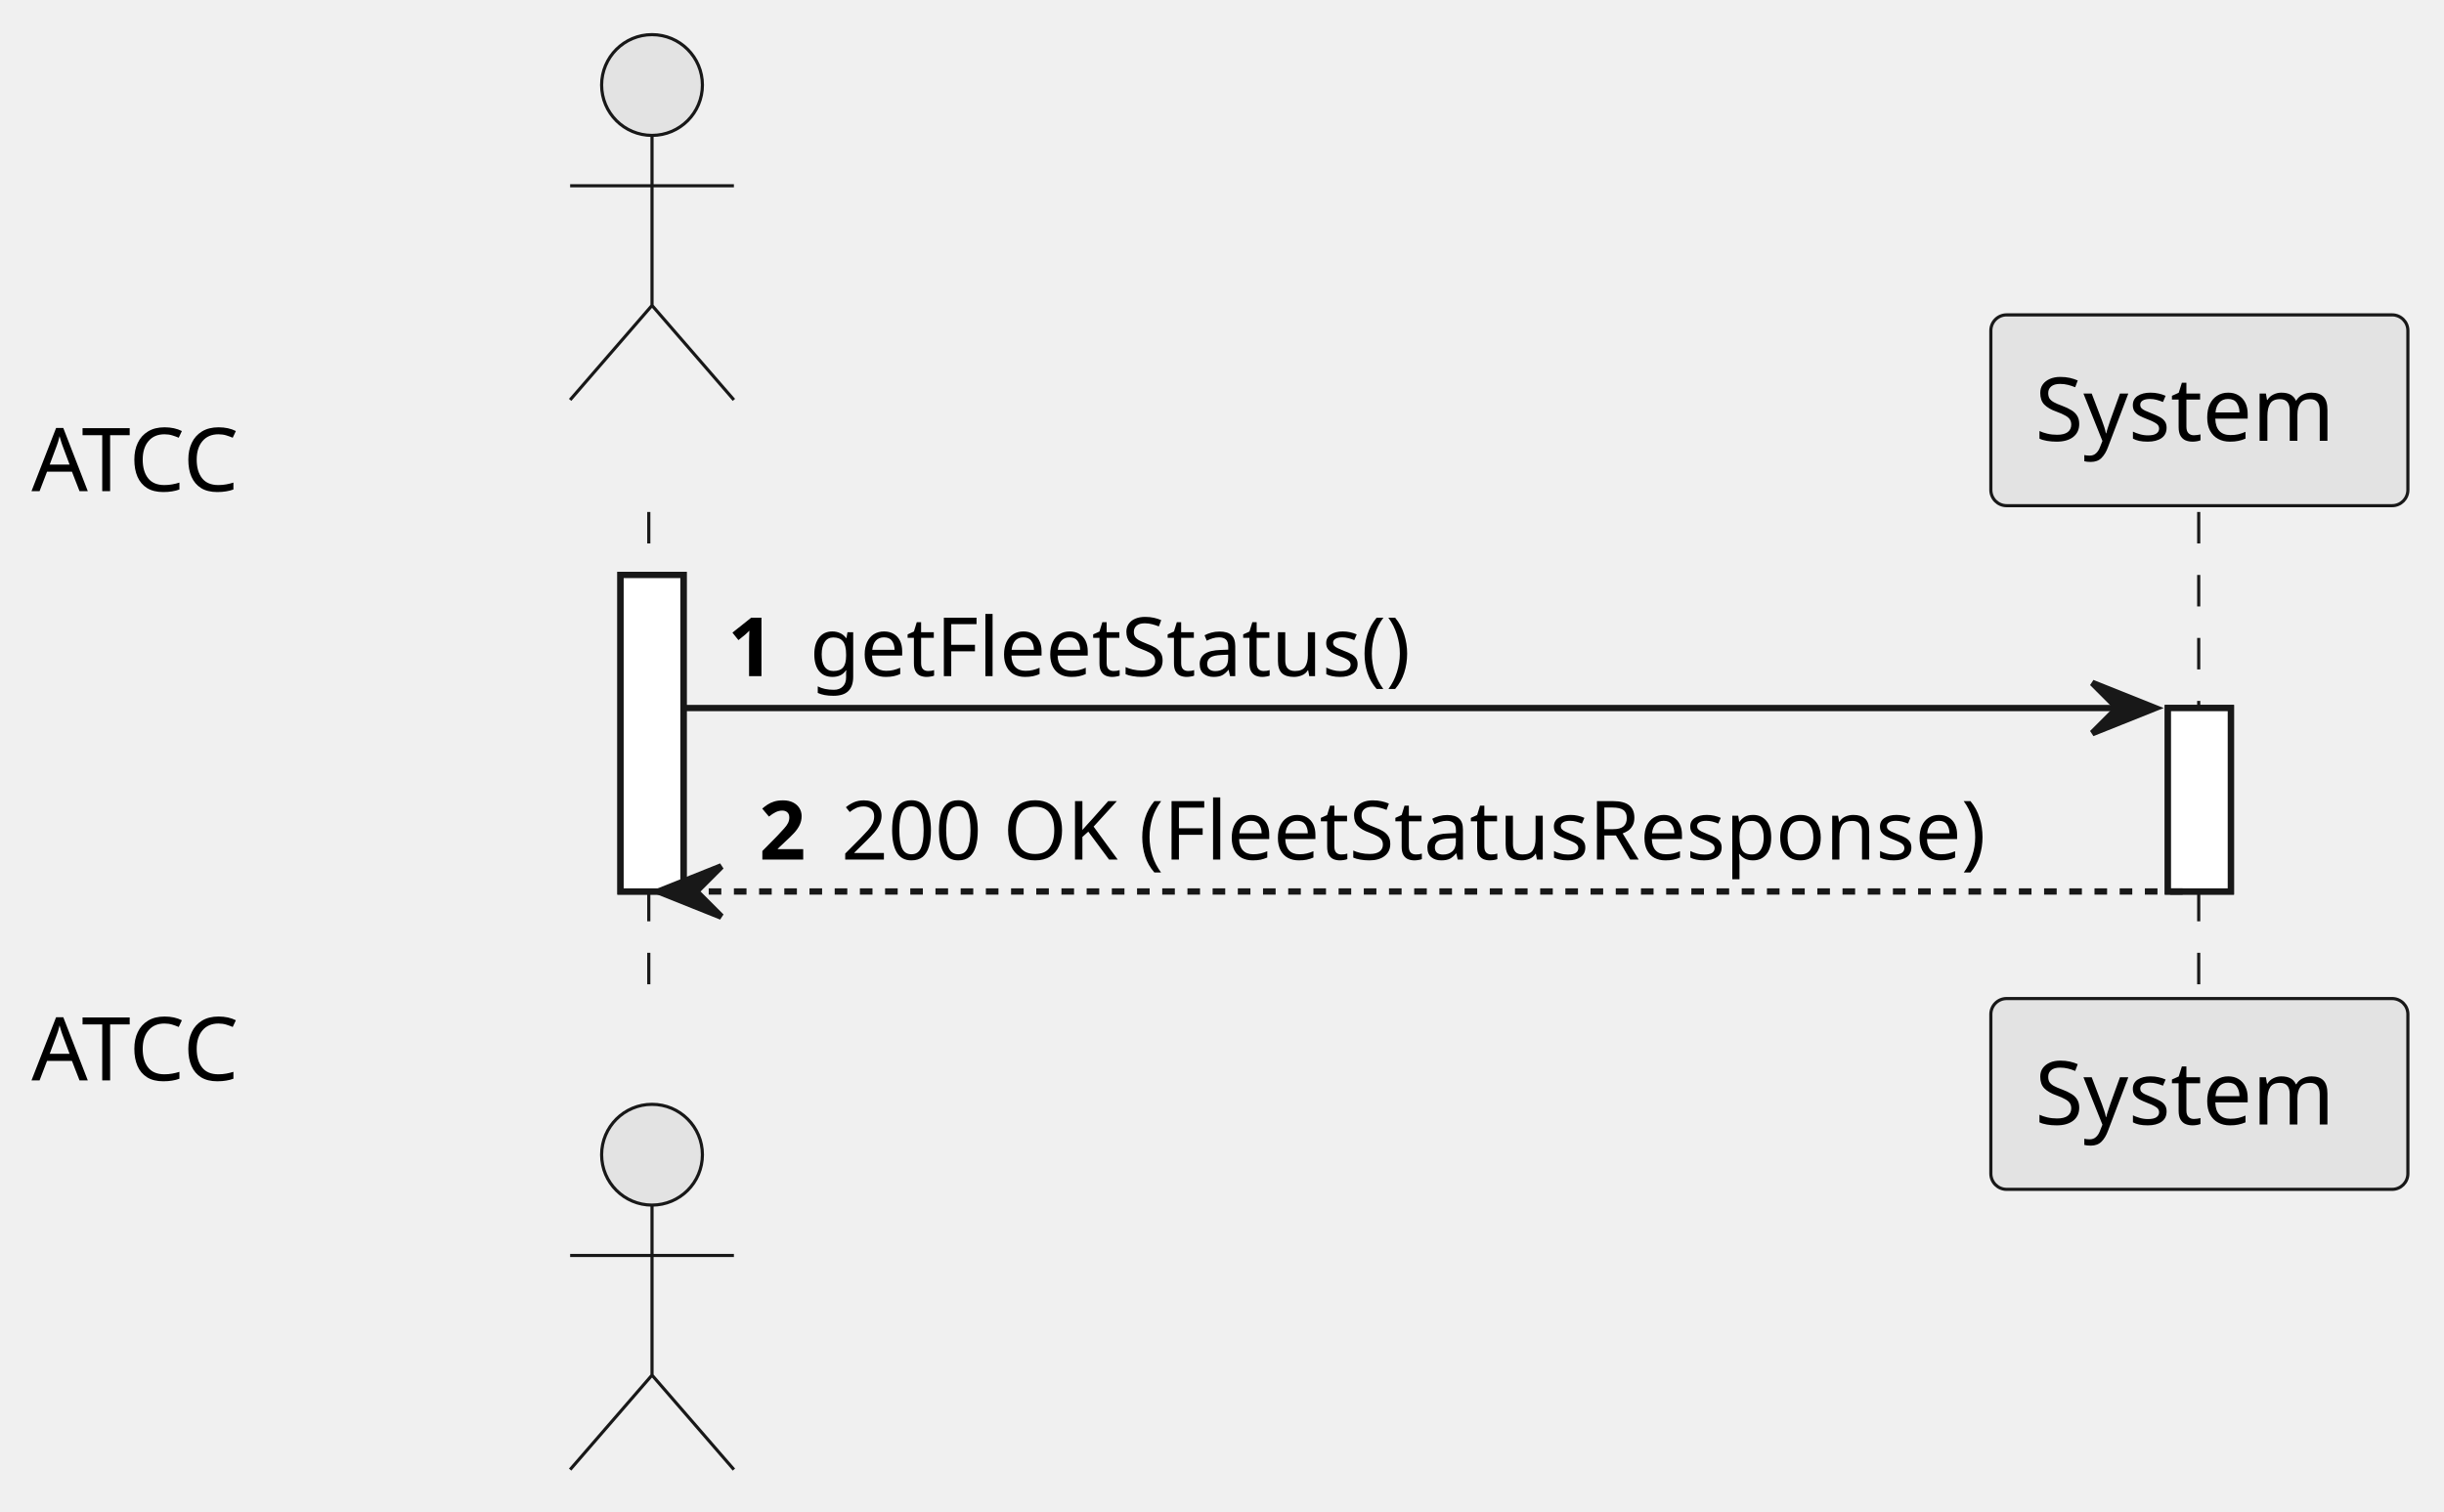
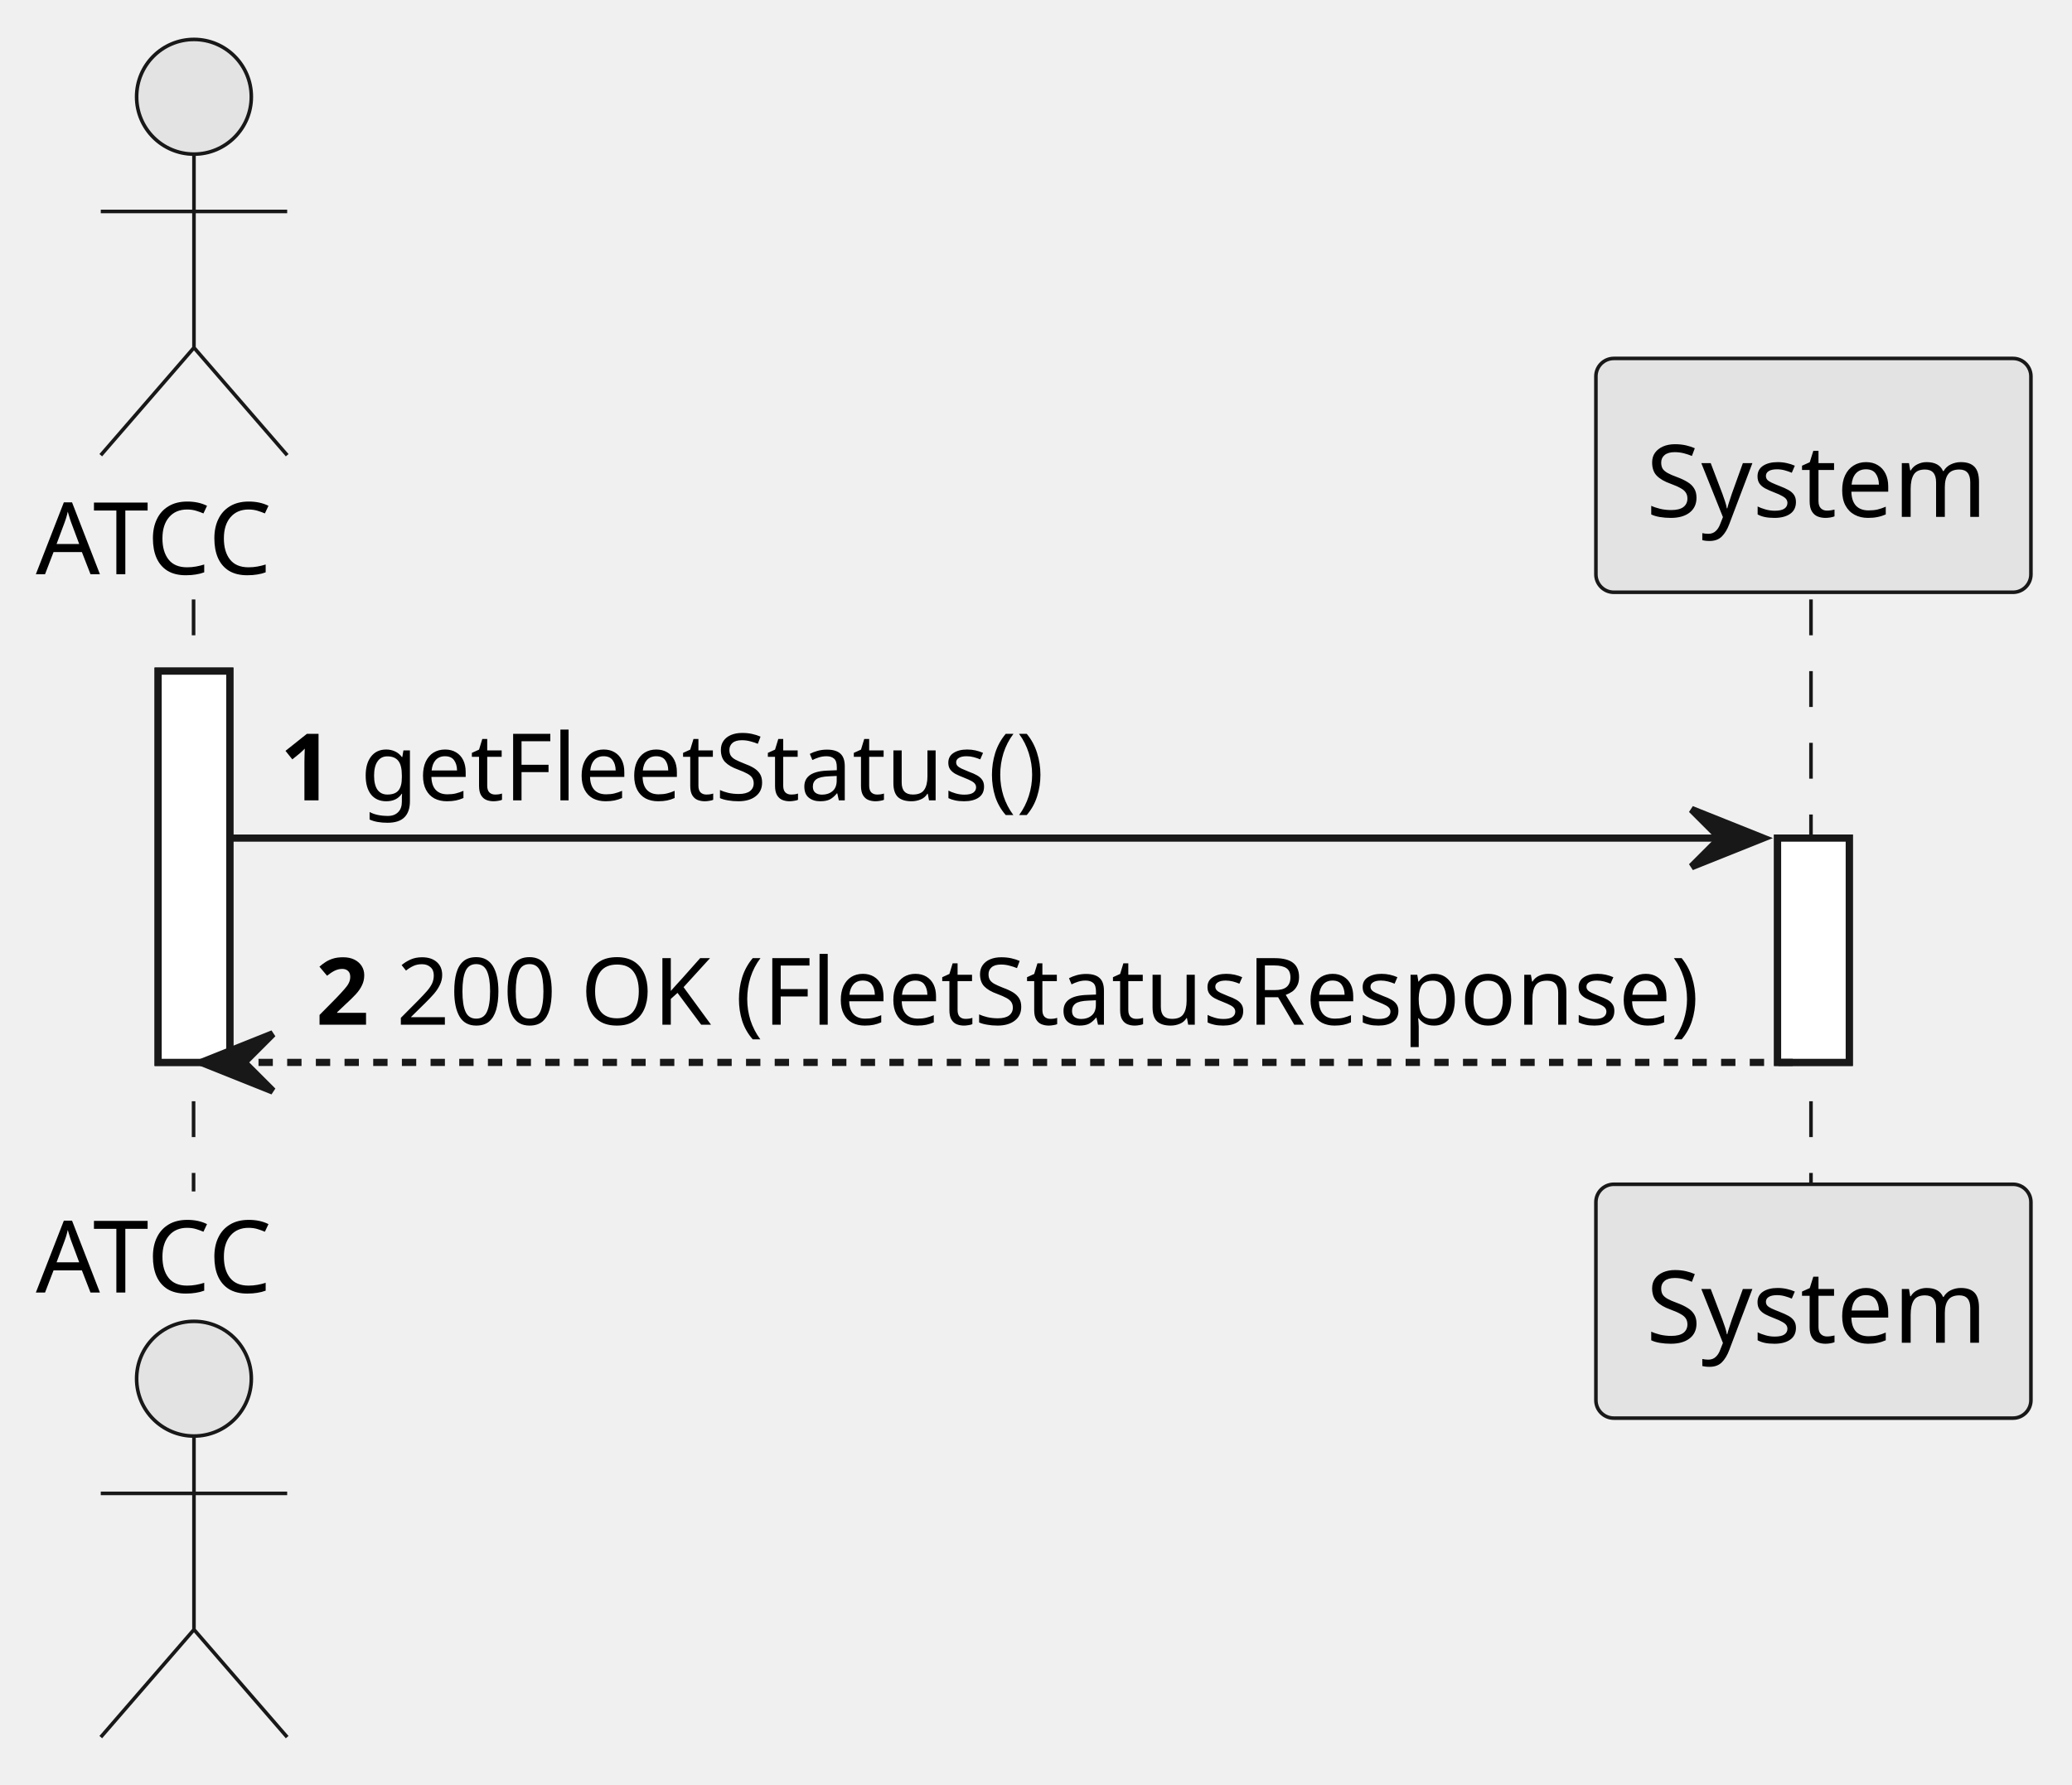
- <svg xmlns="http://www.w3.org/2000/svg" contentStyleType="text/css" data-diagram-type="SEQUENCE" height="240px" preserveAspectRatio="none" style="width:388px;height:240px;background:#FFFFFF;" version="1.1" viewBox="0 0 388 240" width="388px" zoomAndPan="magnify">
+ <svg xmlns="http://www.w3.org/2000/svg" contentStyleType="text/css" data-diagram-type="SEQUENCE" height="249px" preserveAspectRatio="none" style="width:289px;height:249px;background:#FFFFFF;" version="1.1" viewBox="0 0 289 249" width="289px" zoomAndPan="magnify">
  <defs />
  <g>
    <g>
-       <rect fill="#FFFFFF" height="50.266" style="stroke:#181818;stroke-width:1;" width="10" x="98.512" y="91.297" />
+       <rect fill="#FFFFFF" height="54.582" style="stroke:#181818;stroke-width:1;" width="10" x="22.055" y="93.621" />
    </g>
    <g>
-       <rect fill="#FFFFFF" height="29.133" style="stroke:#181818;stroke-width:1;" width="10" x="344.163" y="112.43" />
-     </g>
-     <g class="participant-lifeline" data-entity-uid="part1" data-qualified-name="Actor" id="part1-lifeline">
-       <g>
-         <rect fill="#000000" fill-opacity="0" height="78.266" width="8" x="99.512" y="81.297" />
-         <line style="stroke:#181818;stroke-width:0.5;stroke-dasharray:5,5;" x1="103" x2="103" y1="81.297" y2="159.562" />
-       </g>
-     </g>
-     <g class="participant-lifeline" data-entity-uid="part2" data-qualified-name="Sys" id="part2-lifeline">
-       <g>
-         <rect fill="#000000" fill-opacity="0" height="78.266" width="8" x="345.163" y="81.297" />
-         <line style="stroke:#181818;stroke-width:0.5;stroke-dasharray:5,5;" x1="349.06" x2="349.06" y1="81.297" y2="159.562" />
-       </g>
-     </g>
-     <g class="participant participant-head" data-entity-uid="part1" data-qualified-name="Actor" id="part1-head">
-       <text fill="#000000" font-family="sans-serif" font-size="14" lengthAdjust="spacing" textLength="191.023" x="5" y="77.995">ATCC</text>
-       <ellipse cx="103.512" cy="13.5" fill="#E3E3E3" rx="8" ry="8" style="stroke:#181818;stroke-width:0.5;" />
-       <path d="M103.512,21.5 L103.512,48.5 M90.512,29.5 L116.512,29.5 M103.512,48.5 L90.512,63.5 M103.512,48.5 L116.512,63.5" fill="none" style="stroke:#181818;stroke-width:0.5;" />
-     </g>
-     <g class="participant participant-tail" data-entity-uid="part1" data-qualified-name="Actor" id="part1-tail">
-       <text fill="#000000" font-family="sans-serif" font-size="14" lengthAdjust="spacing" textLength="191.023" x="5" y="171.558">ATCC</text>
-       <ellipse cx="103.512" cy="183.359" fill="#E3E3E3" rx="8" ry="8" style="stroke:#181818;stroke-width:0.5;" />
-       <path d="M103.512,191.359 L103.512,218.359 M90.512,199.359 L116.512,199.359 M103.512,218.359 L90.512,233.359 M103.512,218.359 L116.512,233.359" fill="none" style="stroke:#181818;stroke-width:0.5;" />
-     </g>
-     <g class="participant participant-head" data-entity-uid="part2" data-qualified-name="Sys" id="part2-head">
-       <rect fill="#E3E3E3" height="30.297" rx="2.5" ry="2.5" style="stroke:#181818;stroke-width:0.5;" width="66.206" x="316.06" y="50" />
-       <text fill="#000000" font-family="sans-serif" font-size="14" lengthAdjust="spacing" textLength="52.206" x="323.06" y="69.995">System</text>
-     </g>
-     <g class="participant participant-tail" data-entity-uid="part2" data-qualified-name="Sys" id="part2-tail">
-       <rect fill="#E3E3E3" height="30.297" rx="2.5" ry="2.5" style="stroke:#181818;stroke-width:0.5;" width="66.206" x="316.06" y="158.562" />
-       <text fill="#000000" font-family="sans-serif" font-size="14" lengthAdjust="spacing" textLength="52.206" x="323.06" y="178.558">System</text>
+       <rect fill="#FFFFFF" height="31.291" style="stroke:#181818;stroke-width:1;" width="10" x="247.933" y="116.912" />
    </g>
    <g>
-       <rect fill="#FFFFFF" height="50.266" style="stroke:#181818;stroke-width:1;" width="10" x="98.512" y="91.297" />
+       <rect fill="#000000" fill-opacity="0" height="82.582" width="8" x="23.055" y="83.621" />
+       <line style="stroke:#181818;stroke-width:0.5;stroke-dasharray:5,5;" x1="27" x2="27" y1="83.621" y2="166.203" />
    </g>
    <g>
-       <rect fill="#FFFFFF" height="29.133" style="stroke:#181818;stroke-width:1;" width="10" x="344.163" y="112.43" />
+       <rect fill="#000000" fill-opacity="0" height="82.582" width="8" x="248.933" y="83.621" />
+       <line style="stroke:#181818;stroke-width:0.5;stroke-dasharray:5,5;" x1="252.595" x2="252.595" y1="83.621" y2="166.203" />
    </g>
-     <g class="message" data-entity-1="part1" data-entity-2="part2" id="msg1">
-       <polygon fill="#181818" points="332.163,108.43,342.163,112.43,332.163,116.43,336.163,112.43" style="stroke:#181818;stroke-width:1;" />
-       <line style="stroke:#181818;stroke-width:1;" x1="108.512" x2="338.163" y1="112.43" y2="112.43" />
-       <text fill="#000000" font-family="sans-serif" font-size="13" font-weight="bold" lengthAdjust="spacing" textLength="9.045" x="115.512" y="107.364">1</text>
-       <text fill="#000000" font-family="sans-serif" font-size="13" lengthAdjust="spacing" textLength="105.098" x="128.557" y="107.364">getFleetStatus()</text>
+     <g class="participant participant-head" data-participant="Actor">
+       <text fill="#000000" font-family="sans-serif" font-size="14" lengthAdjust="spacing" textLength="38.11" x="5" y="80.107">ATCC</text>
+       <ellipse cx="27.055" cy="13.5" fill="#E3E3E3" rx="8" ry="8" style="stroke:#181818;stroke-width:0.5;" />
+       <path d="M27.055,21.5 L27.055,48.5 M14.055,29.5 L40.055,29.5 M27.055,48.5 L14.055,63.5 M27.055,48.5 L40.055,63.5" fill="none" style="stroke:#181818;stroke-width:0.5;" />
    </g>
-     <g class="message" data-entity-1="part2" data-entity-2="part1" id="msg2">
-       <polygon fill="#181818" points="114.512,137.562,104.512,141.562,114.512,145.562,110.512,141.562" style="stroke:#181818;stroke-width:1;" />
-       <line style="stroke:#181818;stroke-width:1;stroke-dasharray:2,2;" x1="108.512" x2="348.163" y1="141.562" y2="141.562" />
-       <text fill="#000000" font-family="sans-serif" font-size="13" font-weight="bold" lengthAdjust="spacing" textLength="9.045" x="120.512" y="136.497">2</text>
-       <text fill="#000000" font-family="sans-serif" font-size="13" lengthAdjust="spacing" textLength="198.606" x="133.557" y="136.497">200 OK (FleetStatusResponse)</text>
+     <g class="participant participant-tail" data-participant="Actor">
+       <text fill="#000000" font-family="sans-serif" font-size="14" lengthAdjust="spacing" textLength="38.11" x="5" y="180.31">ATCC</text>
+       <ellipse cx="27.055" cy="192.324" fill="#E3E3E3" rx="8" ry="8" style="stroke:#181818;stroke-width:0.5;" />
+       <path d="M27.055,200.324 L27.055,227.324 M14.055,208.324 L40.055,208.324 M27.055,227.324 L14.055,242.324 M27.055,227.324 L40.055,242.324" fill="none" style="stroke:#181818;stroke-width:0.5;" />
+     </g>
+     <g class="participant participant-head" data-participant="Sys">
+       <rect fill="#E3E3E3" height="32.621" rx="2.5" ry="2.5" style="stroke:#181818;stroke-width:0.5;" width="60.676" x="222.595" y="50" />
+       <text fill="#000000" font-family="sans-serif" font-size="14" lengthAdjust="spacing" textLength="46.676" x="229.595" y="72.107">System</text>
+     </g>
+     <g class="participant participant-tail" data-participant="Sys">
+       <rect fill="#E3E3E3" height="32.621" rx="2.5" ry="2.5" style="stroke:#181818;stroke-width:0.5;" width="60.676" x="222.595" y="165.203" />
+       <text fill="#000000" font-family="sans-serif" font-size="14" lengthAdjust="spacing" textLength="46.676" x="229.595" y="187.31">System</text>
+     </g>
+     <g>
+       <rect fill="#FFFFFF" height="54.582" style="stroke:#181818;stroke-width:1;" width="10" x="22.055" y="93.621" />
+     </g>
+     <g>
+       <rect fill="#FFFFFF" height="31.291" style="stroke:#181818;stroke-width:1;" width="10" x="247.933" y="116.912" />
+     </g>
+     <g class="message" data-participant-1="Actor" data-participant-2="Sys">
+       <polygon fill="#181818" points="235.933,112.912,245.933,116.912,235.933,120.912,239.933,116.912" style="stroke:#181818;stroke-width:1;" />
+       <line style="stroke:#181818;stroke-width:1;" x1="32.055" x2="241.933" y1="116.912" y2="116.912" />
+       <text fill="#000000" font-family="sans-serif" font-size="13" font-weight="bold" lengthAdjust="spacing" textLength="7.23" x="39.055" y="111.649">1</text>
+       <text fill="#000000" font-family="sans-serif" font-size="13" lengthAdjust="spacing" textLength="92.485" x="50.285" y="111.649">getFleetStatus()</text>
+     </g>
+     <g class="message" data-participant-1="Sys" data-participant-2="Actor">
+       <polygon fill="#181818" points="38.055,144.203,28.055,148.203,38.055,152.203,34.055,148.203" style="stroke:#181818;stroke-width:1;" />
+       <line style="stroke:#181818;stroke-width:1;stroke-dasharray:2,2;" x1="32.055" x2="251.933" y1="148.203" y2="148.203" />
+       <text fill="#000000" font-family="sans-serif" font-size="13" font-weight="bold" lengthAdjust="spacing" textLength="7.23" x="44.055" y="142.94">2</text>
+       <text fill="#000000" font-family="sans-serif" font-size="13" lengthAdjust="spacing" textLength="180.648" x="55.285" y="142.94">200 OK (FleetStatusResponse)</text>
    </g>
  </g>
</svg>
